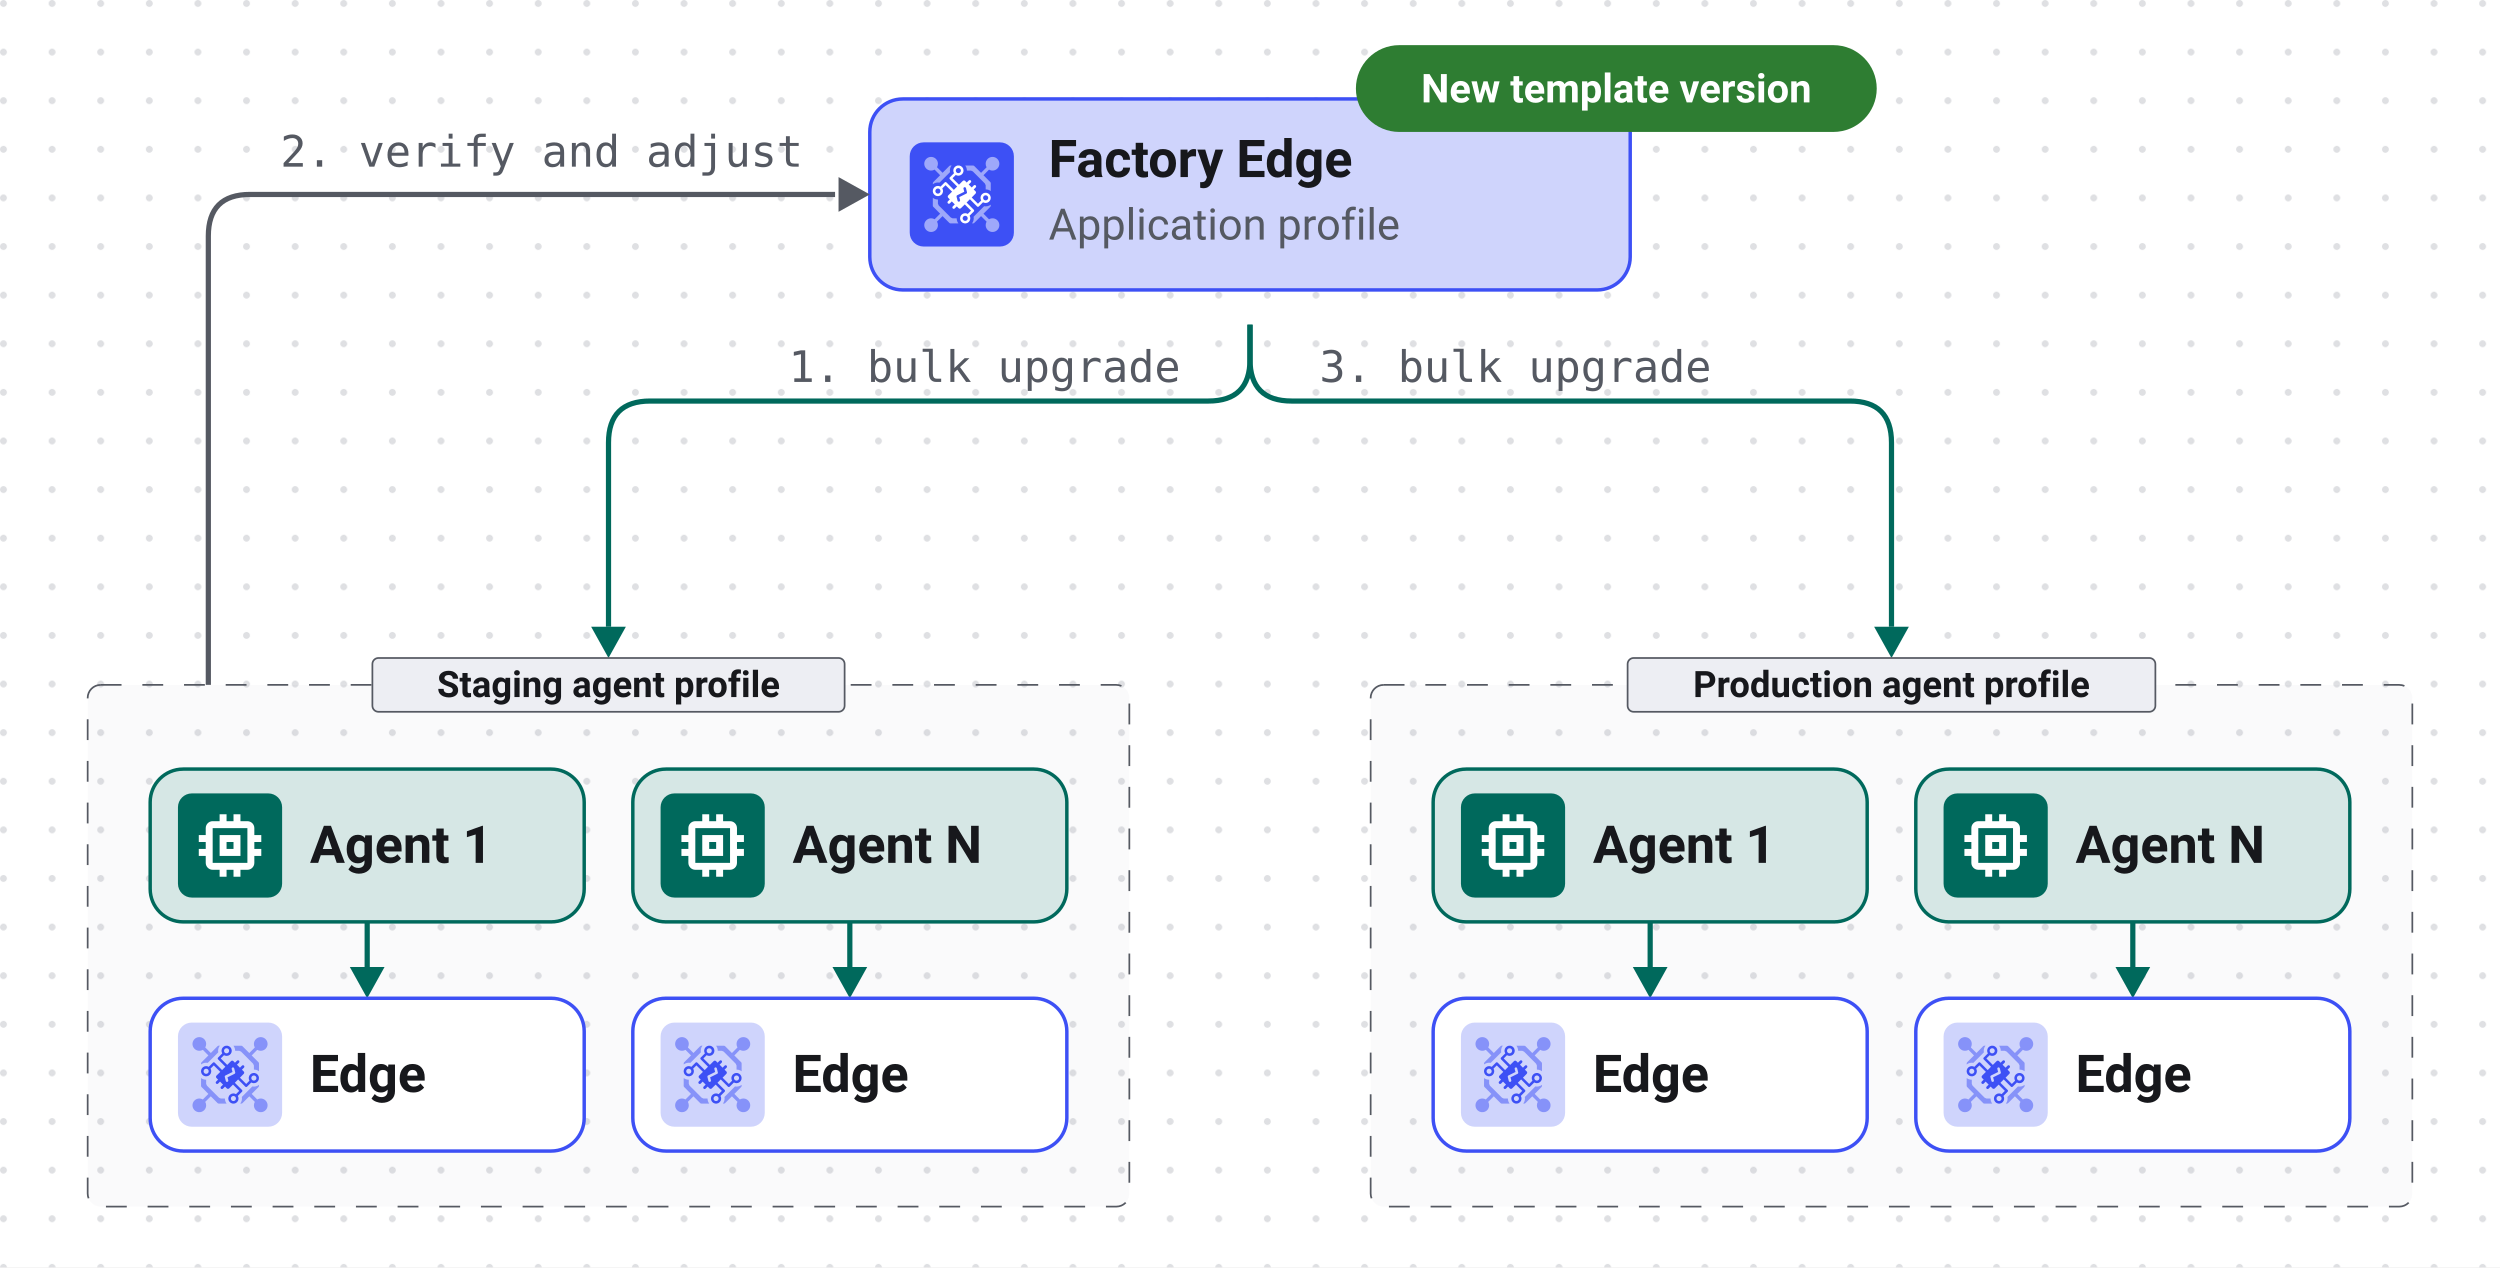
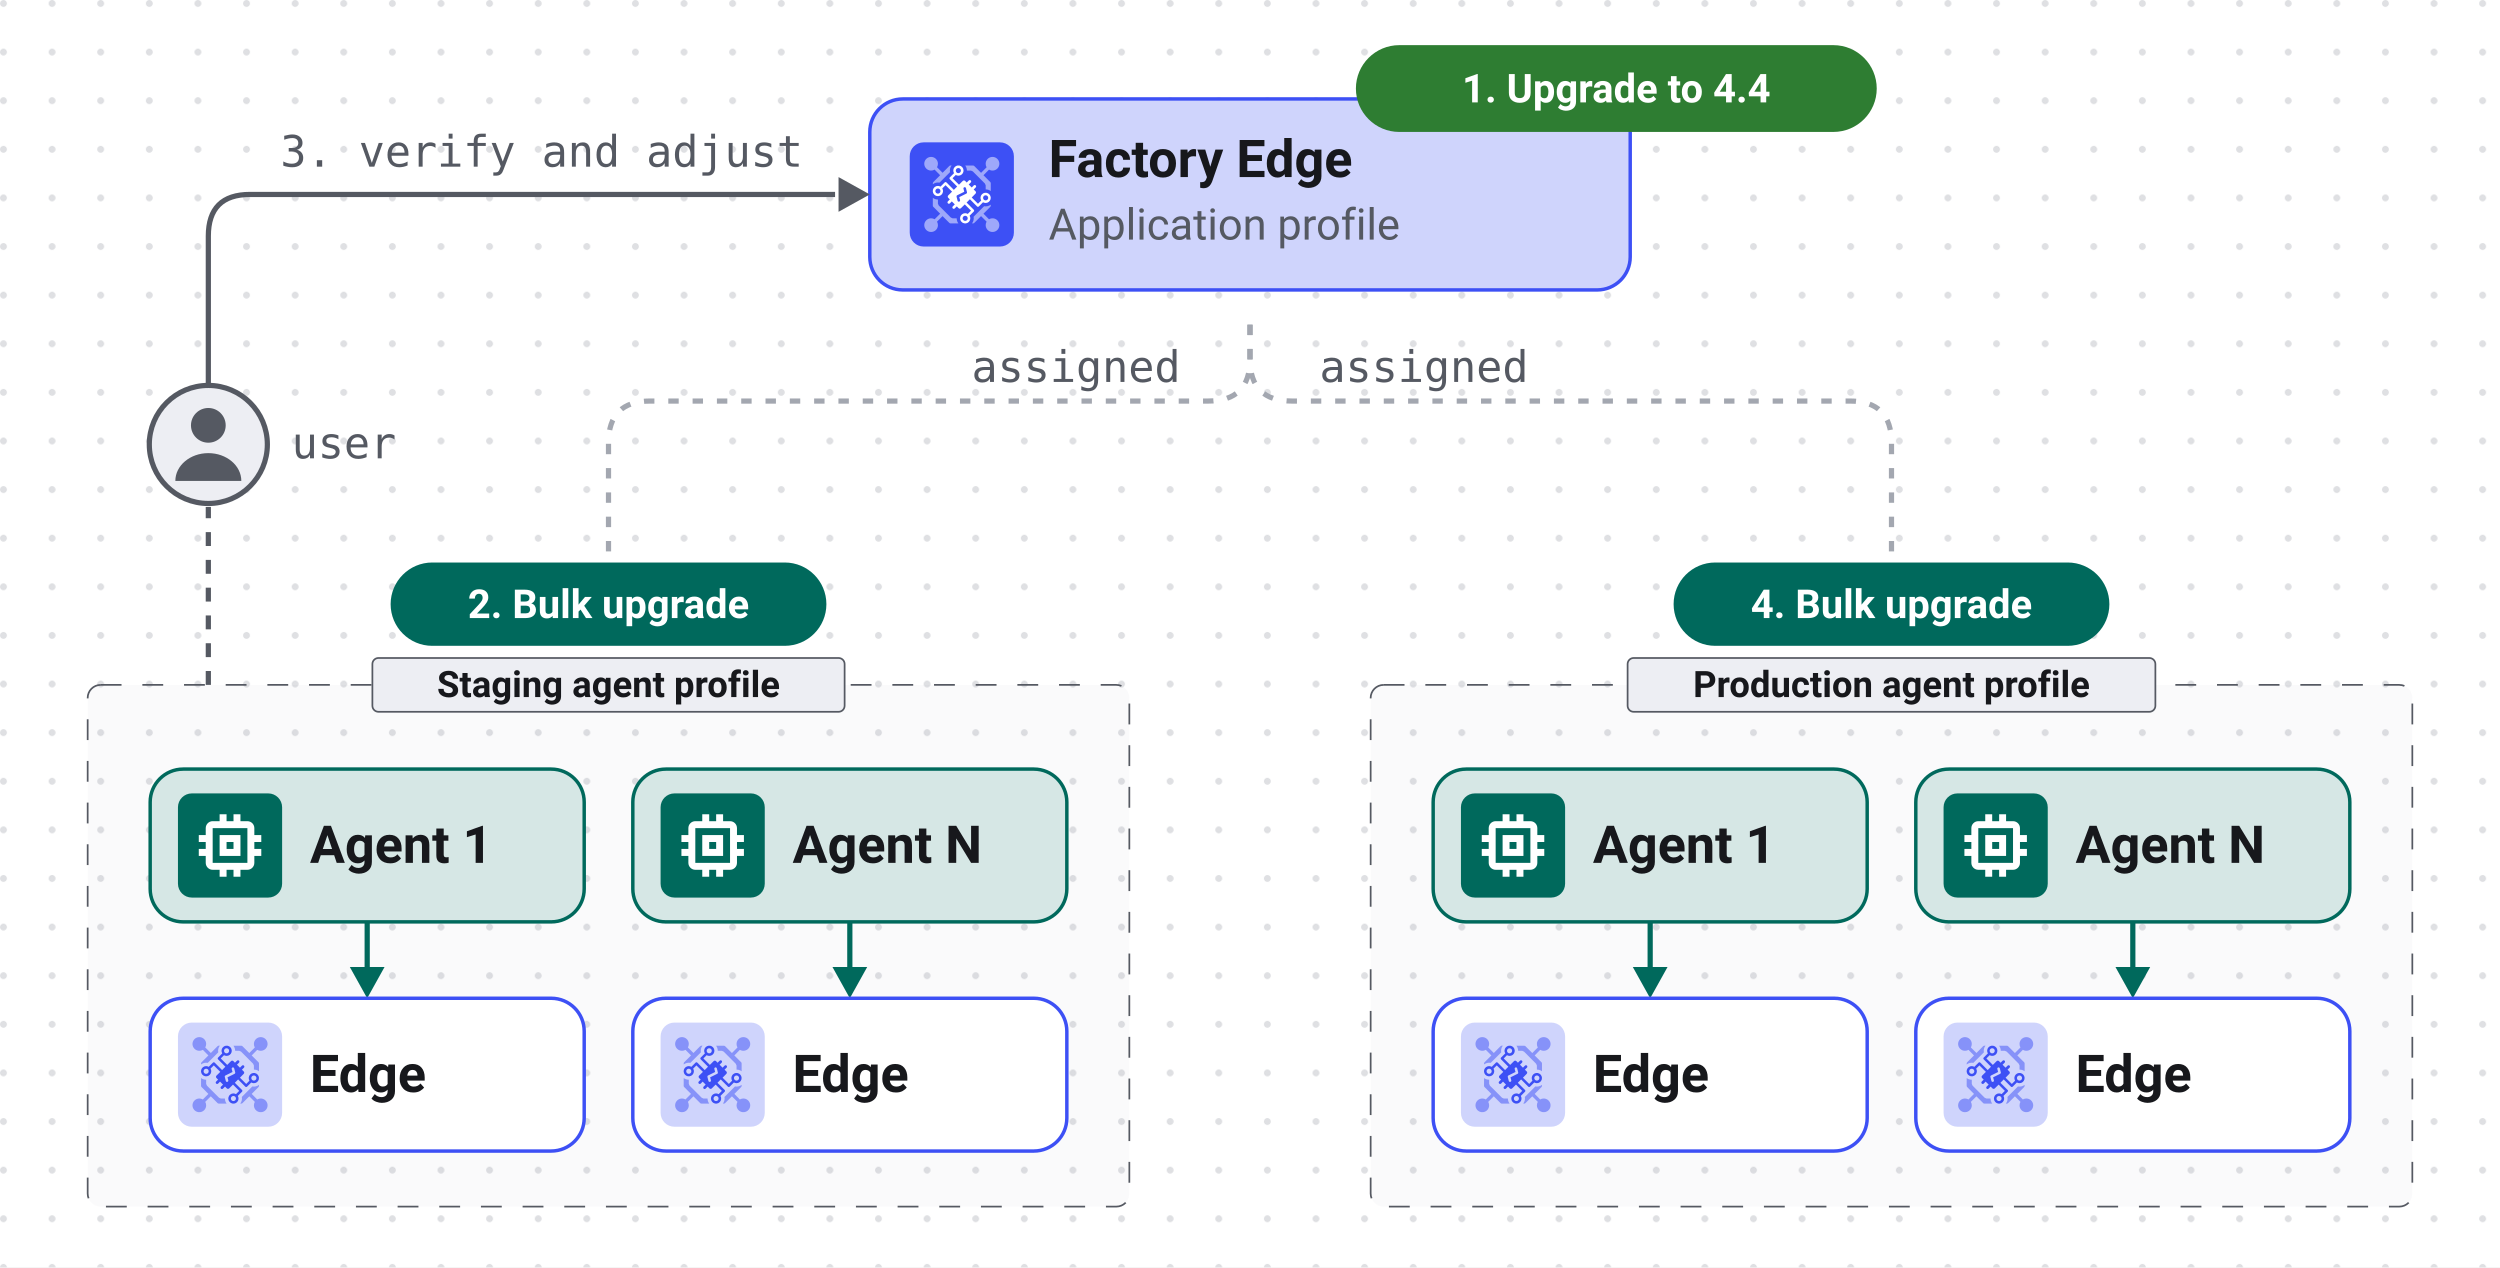
<svg xmlns="http://www.w3.org/2000/svg" width="720" height="365" font-family="Roboto, Helvetica, Arial, sans-serif" viewBox="0 0 720 365">
  <defs>
    <pattern id="dots" width="14" height="14" patternUnits="userSpaceOnUse">
      <circle cx="1" cy="1" r="1" fill="#c1c3c8" fill-opacity=".5" />
    </pattern>
    <path id="agent-icon" d="M15 9H9v6h6zm-2 4h-2v-2h2zm8-2V9h-2V7a2 2 0 0 0-2-2h-2V3h-2v2h-2V3H9v2H7a2 2 0 0 0-2 2v2H3v2h2v2H3v2h2v2c0 1.1.9 2 2 2h2v2h2v-2h2v2h2v-2h2a2 2 0 0 0 2-2v-2h2v-2h-2v-2zm-4 6H7V7h10z" />
    <g id="edge-logo">
      <path d="M12.45 16.95h.24a.4.4 0 0 0 .3-.12l1.63-1.63 1.33 1.33q-.21.37-.22.83a1.64 1.64 0 1 0 .8-1.4l-1.33-1.34 1.63-1.64a.4.4 0 0 0 .12-.29v-.24a2 2 0 0 1-1.6.38l-2.52 2.52a2 2 0 0 1-.38 1.6m-9.4-6.13q.52.39 1.22.4v.99l.19.43 2.9 2.9.43.19h.98q.01.7.41 1.22H7.31a.4.4 0 0 1-.3-.12l-.4-.4-1.23-1.23-1.33 1.33q.21.38.22.83a1.64 1.64 0 1 1-.8-1.4l1.33-1.34-1.63-1.64-.03-.03a.4.4 0 0 1-.1-.26zm12.68-8.18a1.64 1.64 0 1 1 .8 1.4L15.2 5.39l1.22 1.23.41.4a.4.4 0 0 1 .12.3v1.87q-.52-.4-1.22-.4V7.8l-.2-.43-2.89-2.9-.43-.19h-.98q-.02-.7-.41-1.22h1.87a.4.4 0 0 1 .3.12l1.63 1.63 1.33-1.33a1.6 1.6 0 0 1-.22-.83m-8.18.4H7.3a.4.4 0 0 0-.3.12L5.39 4.8 4.05 3.47q.21-.38.22-.83a1.64 1.64 0 1 0-.8 1.4L4.8 5.39 3.17 7.02a.4.4 0 0 0-.12.29v.24a2 2 0 0 1 1.6-.38l2.52-2.52a2 2 0 0 1 .38-1.6" opacity=".5" />
      <path fill-rule="evenodd" d="M9.18 5.5a1.23 1.23 0 1 0-1.05-.6l-1 1a.3.3 0 0 0 0 .43L8.88 8.1l-.79.8-1.77-1.78a.3.3 0 0 0-.43 0l-1 1q-.29-.16-.63-.17a1.23 1.23 0 1 0 1.06.6l.78-.77 1.56 1.55-.91.9a.4.4 0 0 0 0 .58l.38.38-.48.48a.34.34 0 0 0 .48.48l.47-.48.72.72-.48.47a.34.34 0 1 0 .48.48l.48-.48.42.43a.4.4 0 0 0 .58 0l.91-.9 1.5 1.5-.78.78q-.28-.16-.62-.17a1.23 1.23 0 1 0 1.06.6l1-1a.3.3 0 0 0 0-.43l-1.72-1.72.79-.8 1.72 1.73a.3.3 0 0 0 .43 0l1-1q.29.16.63.17a1.23 1.23 0 1 0-1.06-.6l-.78.78-1.5-1.5.9-.92a.4.4 0 0 0 0-.58l-.43-.42.48-.48a.34.34 0 1 0-.48-.48l-.47.48-.72-.72.48-.47a.34.34 0 1 0-.48-.48l-.48.48-.37-.38a.4.4 0 0 0-.58 0l-.91.9-1.55-1.55.78-.78q.28.16.62.17m0-.61a.61.61 0 1 0 0-1.23.61.61 0 0 0 0 1.23M11 8.49a.3.3 0 0 0-.6.15l.19.72-1.7.84a.3.3 0 0 0-.15.35l.24.96a.3.3 0 1 0 .6-.15l-.19-.72 1.7-.84a.3.3 0 0 0 .15-.35zm-6.12.7a.61.61 0 1 1-1.23 0 .61.61 0 0 1 1.23 0m10.84 2.24a.61.61 0 1 0 0-1.23.61.61 0 0 0 0 1.23m-4.3 4.3a.61.61 0 1 1-1.22 0 .61.61 0 0 1 1.22 0" clip-rule="evenodd" />
    </g>
  </defs>
  <path fill="#fff" d="M0 0h720v365H0z" />
  <path fill="url(#dots)" d="M0 0h720v365H0z" />
  <rect width="219" height="55" x="250.5" y="28.5" fill="#cfd4fc" rx="9.5" />
  <rect width="219" height="55" x="250.5" y="28.5" fill="none" stroke="#3d50f5" rx="9.5" />
  <rect width="30" height="30" x="262" y="41" fill="#3d50f5" rx="4" />
  <g transform="matrix(1.2 0 0 1.2 265 44)">
    <use fill="#fff" href="#edge-logo" />
  </g>
  <text x="302" y="51" fill="#17181c" font-size="15" font-weight="600">Factory Edge</text>
  <text x="302" y="69" fill="#555962" font-size="12.5">Application profile</text>
  <rect width="150" height="25" x="390.5" y="13" fill="#2e7d32" rx="12.5" />
-   <text x="465.5" y="29.5" fill="#fff" font-size="11.5" font-weight="600" text-anchor="middle">New template version</text>
-   <path fill="none" stroke="#00695c" stroke-width="1.5" d="M360 93.5v10q0 12-12 12H187.25q-12 0-12 12v53" />
-   <path fill="#00695c" d="M170.25 180.5h10l-5 9z" />
-   <path fill="none" stroke="#00695c" stroke-width="1.5" d="M360 93.5v10q0 12 12 12h160.75q12 0 12 12v53" />
-   <path fill="#00695c" d="M539.75 180.5h10l-5 9z" />
-   <text x="340" y="110" fill="#555962" font-family="Roboto Mono, Menlo, Consolas, monospace" font-size="12.5" text-anchor="end">1. bulk upgrade</text>
-   <text x="380" y="110" fill="#555962" font-family="Roboto Mono, Menlo, Consolas, monospace" font-size="12.5">3. bulk upgrade</text>
-   <path fill="none" stroke="#555962" stroke-width="1.5" d="M60 197.25V68q0-12 12-12h168.5" />
+   <text x="465.5" y="29.5" fill="#fff" font-size="11.5" font-weight="600" text-anchor="middle">1. Upgrade to 4.4</text>
+   <path fill="none" stroke="#a3a7b0" stroke-width="1.5" stroke-dasharray="3 4" d="M360 93.5v10q0 12-12 12H187.25q-12 0-12 12v35" />
+   <path fill="none" stroke="#a3a7b0" stroke-width="1.5" stroke-dasharray="3 4" d="M360 93.5v10q0 12 12 12h160.75q12 0 12 12v35" />
+   <text x="340" y="110" fill="#555962" font-family="Roboto Mono, Menlo, Consolas, monospace" font-size="12.5" text-anchor="end">assigned</text>
+   <text x="380" y="110" fill="#555962" font-family="Roboto Mono, Menlo, Consolas, monospace" font-size="12.5">assigned</text>
+   <path fill="none" stroke="#555962" stroke-width="1.5" stroke-dasharray="4 4" d="M60 197.25V146" />
+   <circle cx="60" cy="128" r="17" fill="#edeef3" stroke="#555962" stroke-width="1.5" />
+   <circle cx="60" cy="122.5" r="5" fill="#555962" />
+   <path fill="#555962" d="M50.5 138.5a9.5 8 0 0 1 19 0z" />
+   <text x="84" y="132" fill="#555962" font-family="Roboto Mono, Menlo, Consolas, monospace" font-size="12.5">user</text>
+   <path fill="none" stroke="#555962" stroke-width="1.5" d="M60 111V68q0-12 12-12h168.5" />
  <path fill="#555962" d="M241.5 51v10l9-5z" />
-   <text x="156" y="48" fill="#555962" font-family="Roboto Mono, Menlo, Consolas, monospace" font-size="12.5" text-anchor="middle">2. verify and adjust</text>
+   <text x="156" y="48" fill="#555962" font-family="Roboto Mono, Menlo, Consolas, monospace" font-size="12.5" text-anchor="middle">3. verify and adjust</text>
  <rect width="300" height="150.25" x="25.25" y="197.25" fill="#888c96" fill-opacity=".04" rx="3.75" />
  <rect width="300" height="150.25" x="25.25" y="197.25" fill="none" stroke="#555962" stroke-dasharray="6 6" stroke-width=".5" rx="3.75" />
  <rect width="136" height="15.5" x="107.25" y="189.5" fill="#edeef3" rx="1.75" />
  <rect width="136" height="15.5" x="107.25" y="189.5" fill="none" stroke="#555962" stroke-width=".5" rx="1.75" />
  <text x="175.25" y="200.75" fill="#17181c" font-size="10.5" font-weight="600" text-anchor="middle">Staging agent profile</text>
  <rect width="125" height="44" x="43.25" y="221.5" fill="#d6e7e5" rx="9.5" />
  <rect width="125" height="44" x="43.25" y="221.5" fill="none" stroke="#00695c" rx="9.5" />
  <rect width="30" height="30" x="51.25" y="228.5" fill="#00695c" rx="4" />
  <g transform="translate(54.25 231.5)">
    <use fill="#fff" href="#agent-icon" />
  </g>
  <text x="89.25" y="248.5" fill="#17181c" font-size="15" font-weight="600">Agent 1</text>
  <path stroke="#00695c" stroke-width="1.5" d="M105.75 265.5v13" />
  <path fill="#00695c" d="M100.75 278.5h10l-5 9z" />
  <rect width="125" height="44" x="43.25" y="287.5" fill="#fff" rx="9.5" />
  <rect width="125" height="44" x="43.25" y="287.5" fill="none" stroke="#3d50f5" rx="9.5" />
  <rect width="30" height="30" x="51.25" y="294.5" fill="#cfd4fc" rx="4" />
  <g transform="matrix(1.2 0 0 1.2 54.25 297.5)">
    <use fill="#3d50f5" href="#edge-logo" />
  </g>
  <text x="89.25" y="314.5" fill="#17181c" font-size="15" font-weight="600">Edge</text>
  <rect width="125" height="44" x="182.25" y="221.5" fill="#d6e7e5" rx="9.5" />
  <rect width="125" height="44" x="182.25" y="221.5" fill="none" stroke="#00695c" rx="9.5" />
  <rect width="30" height="30" x="190.25" y="228.5" fill="#00695c" rx="4" />
  <g transform="translate(193.25 231.5)">
    <use fill="#fff" href="#agent-icon" />
  </g>
  <text x="228.25" y="248.5" fill="#17181c" font-size="15" font-weight="600">Agent N</text>
  <path stroke="#00695c" stroke-width="1.5" d="M244.75 265.5v13" />
  <path fill="#00695c" d="M239.75 278.5h10l-5 9z" />
  <rect width="125" height="44" x="182.25" y="287.5" fill="#fff" rx="9.5" />
  <rect width="125" height="44" x="182.25" y="287.5" fill="none" stroke="#3d50f5" rx="9.5" />
  <rect width="30" height="30" x="190.25" y="294.5" fill="#cfd4fc" rx="4" />
  <g transform="matrix(1.2 0 0 1.2 193.25 297.5)">
    <use fill="#3d50f5" href="#edge-logo" />
  </g>
  <text x="228.25" y="314.5" fill="#17181c" font-size="15" font-weight="600">Edge</text>
  <rect width="300" height="150.25" x="394.75" y="197.25" fill="#888c96" fill-opacity=".04" rx="3.75" />
  <rect width="300" height="150.25" x="394.75" y="197.25" fill="none" stroke="#555962" stroke-dasharray="6 6" stroke-width=".5" rx="3.75" />
  <rect width="152" height="15.5" x="468.75" y="189.5" fill="#edeef3" rx="1.75" />
  <rect width="152" height="15.5" x="468.75" y="189.5" fill="none" stroke="#555962" stroke-width=".5" rx="1.75" />
  <text x="544.75" y="200.75" fill="#17181c" font-size="10.5" font-weight="600" text-anchor="middle">Production agent profile</text>
  <rect width="125" height="44" x="412.75" y="221.5" fill="#d6e7e5" rx="9.5" />
  <rect width="125" height="44" x="412.75" y="221.5" fill="none" stroke="#00695c" rx="9.5" />
  <rect width="30" height="30" x="420.75" y="228.5" fill="#00695c" rx="4" />
  <g transform="translate(423.75 231.5)">
    <use fill="#fff" href="#agent-icon" />
  </g>
  <text x="458.75" y="248.5" fill="#17181c" font-size="15" font-weight="600">Agent 1</text>
  <path stroke="#00695c" stroke-width="1.5" d="M475.25 265.5v13" />
  <path fill="#00695c" d="M470.25 278.5h10l-5 9z" />
  <rect width="125" height="44" x="412.75" y="287.5" fill="#fff" rx="9.5" />
  <rect width="125" height="44" x="412.75" y="287.5" fill="none" stroke="#3d50f5" rx="9.5" />
  <rect width="30" height="30" x="420.75" y="294.5" fill="#cfd4fc" rx="4" />
  <g transform="matrix(1.2 0 0 1.2 423.75 297.5)">
    <use fill="#3d50f5" href="#edge-logo" />
  </g>
  <text x="458.75" y="314.5" fill="#17181c" font-size="15" font-weight="600">Edge</text>
  <rect width="125" height="44" x="551.75" y="221.5" fill="#d6e7e5" rx="9.5" />
  <rect width="125" height="44" x="551.75" y="221.5" fill="none" stroke="#00695c" rx="9.5" />
  <rect width="30" height="30" x="559.75" y="228.5" fill="#00695c" rx="4" />
  <g transform="translate(562.75 231.5)">
    <use fill="#fff" href="#agent-icon" />
  </g>
  <text x="597.75" y="248.5" fill="#17181c" font-size="15" font-weight="600">Agent N</text>
  <path stroke="#00695c" stroke-width="1.5" d="M614.25 265.5v13" />
  <path fill="#00695c" d="M609.25 278.5h10l-5 9z" />
  <rect width="125" height="44" x="551.75" y="287.5" fill="#fff" rx="9.5" />
  <rect width="125" height="44" x="551.75" y="287.5" fill="none" stroke="#3d50f5" rx="9.5" />
  <rect width="30" height="30" x="559.75" y="294.5" fill="#cfd4fc" rx="4" />
  <g transform="matrix(1.2 0 0 1.2 562.75 297.5)">
    <use fill="#3d50f5" href="#edge-logo" />
  </g>
  <text x="597.75" y="314.5" fill="#17181c" font-size="15" font-weight="600">Edge</text>
+   <rect width="125.5" height="24" x="112.5" y="162" fill="#00695c" rx="12" />
+   <text x="175.25" y="178" fill="#fff" font-size="11.5" font-weight="600" text-anchor="middle">2. Bulk upgrade</text>
+   <rect width="125.5" height="24" x="482.0" y="162" fill="#00695c" rx="12" />
+   <text x="544.75" y="178" fill="#fff" font-size="11.5" font-weight="600" text-anchor="middle">4. Bulk upgrade</text>
</svg>
